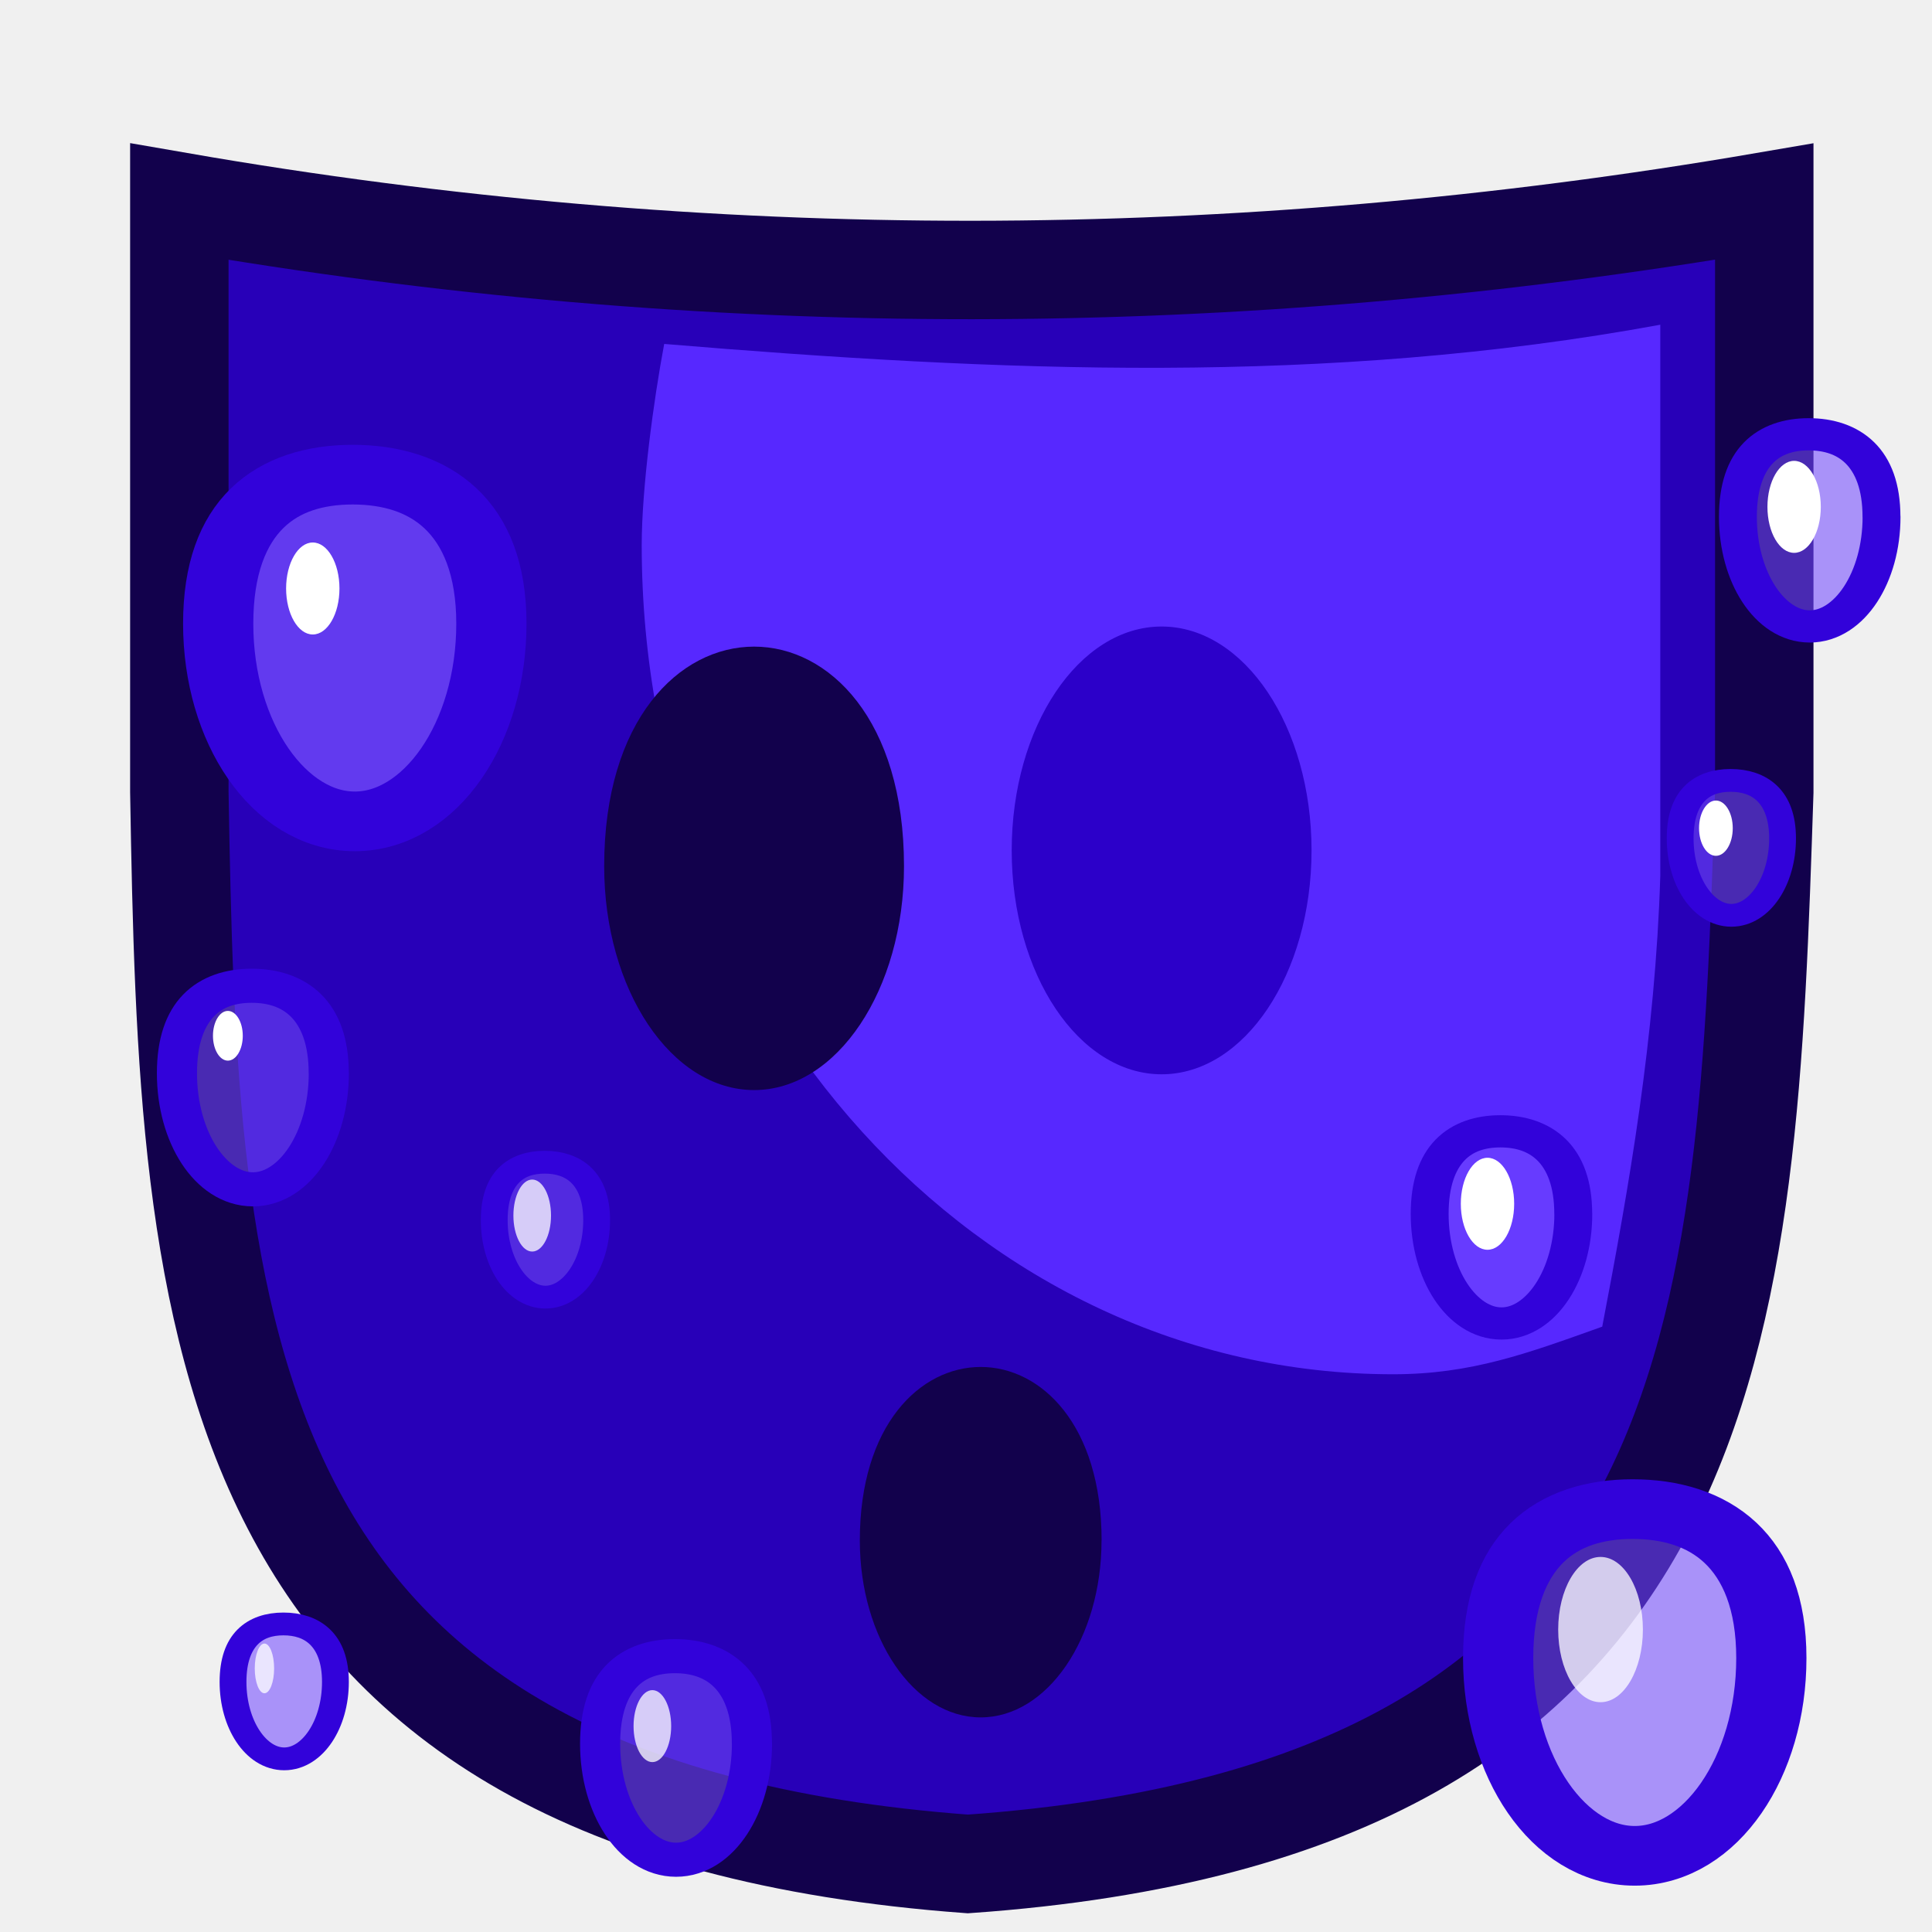
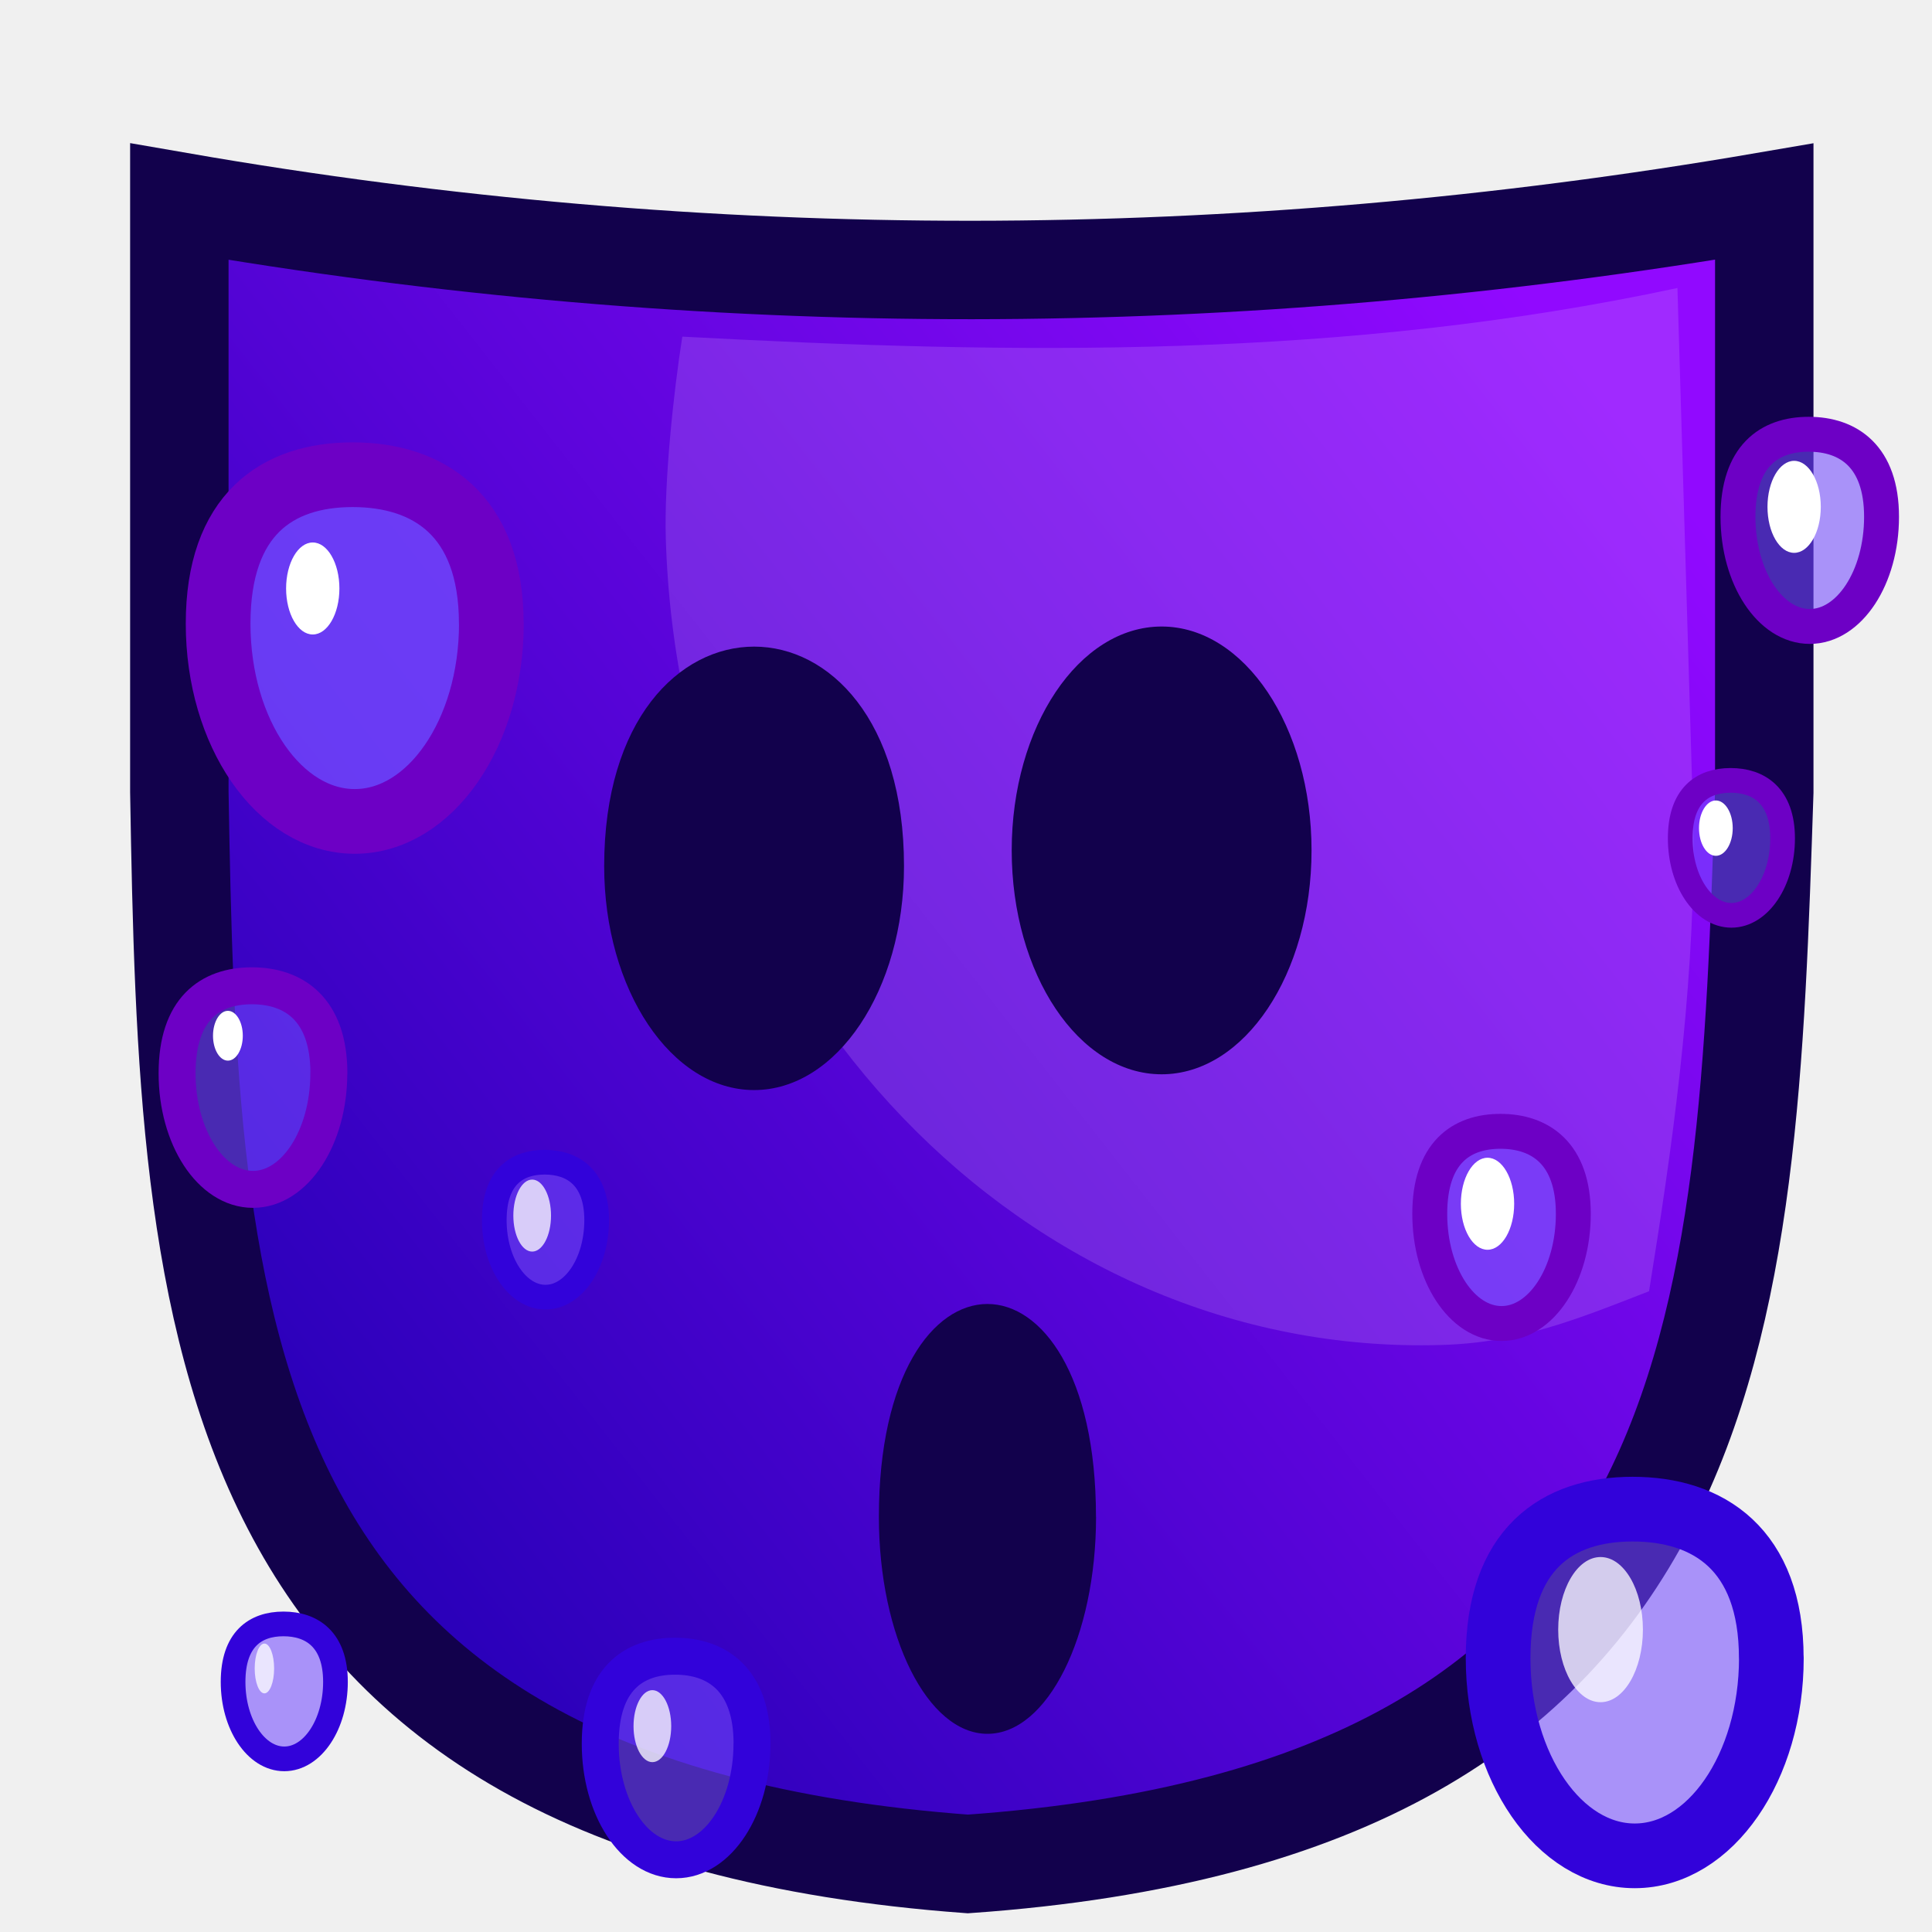
- <svg xmlns="http://www.w3.org/2000/svg" width="100" height="100" viewBox="0 0 26.458 26.458" version="1.1" id="svg1" xml:space="preserve">
+ <svg xmlns="http://www.w3.org/2000/svg" xmlns:xlink="http://www.w3.org/1999/xlink" width="100" height="100" viewBox="0 0 26.458 26.458" version="1.1" id="svg1" xml:space="preserve">
  <defs id="defs1">
+     <linearGradient id="linearGradient3">
+       <stop style="stop-color:#2800b8;stop-opacity:1;" offset="0" id="stop4" />
+       <stop style="stop-color:#9109ff;stop-opacity:1;" offset="1" id="stop5" />
+     </linearGradient>
    <linearGradient id="linearGradient13895">
      <stop style="stop-color:#000000;stop-opacity:1;" offset="0" id="stop13893" />
    </linearGradient>
    <filter style="color-interpolation-filters:sRGB" id="filter14269" x="-0.312" y="-0.296" width="1.623" height="1.592">
      <feGaussianBlur stdDeviation="0.205" result="blur" id="feGaussianBlur14263" />
      <feComposite in="SourceGraphic" in2="blur" operator="in" result="composite1" id="feComposite14265" />
      <feComposite in="composite1" in2="composite1" operator="in" result="composite2" id="feComposite14267" />
    </filter>
    <filter style="color-interpolation-filters:sRGB" id="filter14269-3" x="-0.312" y="-0.296" width="1.623" height="1.592">
      <feGaussianBlur stdDeviation="0.205" result="blur" id="feGaussianBlur14263-5" />
      <feComposite in="SourceGraphic" in2="blur" operator="in" result="composite1" id="feComposite14265-6" />
      <feComposite in="composite1" in2="composite1" operator="in" result="composite2" id="feComposite14267-2" />
    </filter>
    <filter style="color-interpolation-filters:sRGB" id="filter14269-35" x="-0.312" y="-0.296" width="1.623" height="1.592">
      <feGaussianBlur stdDeviation="0.205" result="blur" id="feGaussianBlur14263-6" />
      <feComposite in="SourceGraphic" in2="blur" operator="in" result="composite1" id="feComposite14265-2" />
      <feComposite in="composite1" in2="composite1" operator="in" result="composite2" id="feComposite14267-9" />
    </filter>
    <filter style="color-interpolation-filters:sRGB" id="filter14269-3-1" x="-0.312" y="-0.296" width="1.623" height="1.592">
      <feGaussianBlur stdDeviation="0.205" result="blur" id="feGaussianBlur14263-5-2" />
      <feComposite in="SourceGraphic" in2="blur" operator="in" result="composite1" id="feComposite14265-6-7" />
      <feComposite in="composite1" in2="composite1" operator="in" result="composite2" id="feComposite14267-2-0" />
    </filter>
    <filter style="color-interpolation-filters:sRGB;" id="filter14269-2" x="-0.312" y="-0.296" width="1.623" height="1.592">
      <feGaussianBlur stdDeviation="0.205" result="blur" id="feGaussianBlur14263-61" />
      <feComposite in="SourceGraphic" in2="blur" operator="in" result="composite1" id="feComposite14265-8" />
      <feComposite in="composite1" in2="composite1" operator="in" result="composite2" id="feComposite14267-7" />
    </filter>
+     <filter style="color-interpolation-filters:sRGB" id="filter14269-356" x="-0.312" y="-0.296" width="1.623" height="1.592">
+       <feGaussianBlur stdDeviation="0.205" result="blur" id="feGaussianBlur14263-2" />
+       <feComposite in="SourceGraphic" in2="blur" operator="in" result="composite1" id="feComposite14265-9" />
+       <feComposite in="composite1" in2="composite1" operator="in" result="composite2" id="feComposite14267-1" />
+     </filter>
+     <filter style="color-interpolation-filters:sRGB" id="filter14269-3-2" x="-0.312" y="-0.296" width="1.623" height="1.592">
+       <feGaussianBlur stdDeviation="0.205" result="blur" id="feGaussianBlur14263-5-7" />
+       <feComposite in="SourceGraphic" in2="blur" operator="in" result="composite1" id="feComposite14265-6-0" />
+       <feComposite in="composite1" in2="composite1" operator="in" result="composite2" id="feComposite14267-2-9" />
+     </filter>
+     <filter style="color-interpolation-filters:sRGB;" id="filter11" x="0" y="0" width="1.148" height="1.173">
+       <feFlood result="flood" in="SourceGraphic" flood-opacity="0.498" flood-color="rgb(0,0,0)" id="feFlood10" />
+       <feGaussianBlur result="blur" in="SourceGraphic" stdDeviation="0" id="feGaussianBlur10" />
+       <feOffset result="offset" in="blur" dx="3.344" dy="4.173" id="feOffset10" />
+       <feComposite result="comp1" operator="in" in="flood" in2="offset" id="feComposite10" />
+       <feComposite result="comp2" operator="atop" in="comp1" in2="comp1" id="feComposite11" />
+     </filter>
+     <filter style="color-interpolation-filters:sRGB;" id="filter22" x="-0.007" y="-0.084" width="1.014" height="1.168">
+       <feGaussianBlur stdDeviation="0.076 0.915" result="blur" id="feGaussianBlur22" />
+     </filter>
+     <filter style="color-interpolation-filters:sRGB;" id="filter14269-35-3" x="-0.312" y="-0.296" width="1.623" height="1.592">
+       <feGaussianBlur stdDeviation="0.205" result="blur" id="feGaussianBlur14263-6-6" />
+       <feComposite in="SourceGraphic" in2="blur" operator="in" result="composite1" id="feComposite14265-2-0" />
+       <feComposite in="composite1" in2="composite1" operator="in" result="composite2" id="feComposite14267-9-6" />
+     </filter>
+     <linearGradient xlink:href="#linearGradient3" id="linearGradient5" x1="4.782" y1="21.506" x2="23.26" y2="7.031" gradientUnits="userSpaceOnUse" />
  </defs>
  <g id="layer1">
-     <path id="path3" style="fill:#2800b8;fill-opacity:1;stroke:#12014c;stroke-width:1.348;stroke-dasharray:none;stroke-opacity:1" d="M 2.456,2.761 V 10.846 C 2.58,18.117 2.825,24.757 13.254,25.526 23.743,24.787 23.919,18.127 24.161,10.846 V 2.761 c -7.235,1.241 -14.47,1.256 -21.705,0 z" />
-     <path id="rect1" style="fill:#5728ff;fill-opacity:1;stroke:none;stroke-width:2.712;stroke-opacity:1" d="M 22.737,4.447 C 18.16,5.288 13.674,5.091 9.096,4.71 8.952,5.473 8.788,6.686 8.788,7.466 8.788,13.737 13.395,18.82 19.077,18.82 c 1.074,1.27e-4 1.844,-0.287 2.865,-0.652 0.367,-1.917 0.727,-3.963 0.795,-6.173 z" />
+     <path id="path3" style="fill:url(#linearGradient5);fill-opacity:1;stroke:#12014c;stroke-width:1.348;stroke-dasharray:none;stroke-opacity:1" d="M 2.456,2.761 V 10.846 C 2.58,18.117 2.825,24.757 13.254,25.526 23.743,24.787 23.919,18.127 24.161,10.846 V 2.761 c -7.235,1.241 -14.47,1.256 -21.705,0 z" />
+     <path id="rect1" style="fill:#dcb0ff;fill-opacity:0.199;stroke:none;stroke-width:2.712;stroke-opacity:1" d="M 22.972,3.944 C 18.421,4.92 13.931,4.856 9.344,4.61 9.223,5.378 9.094,6.595 9.118,7.374 9.303,13.642 14.058,18.587 19.738,18.419 c 1.073,-0.032 1.834,-0.342 2.845,-0.736 0.31,-1.927 0.609,-3.983 0.612,-6.194 z" />
    <path id="path7" style="fill:#12014c;stroke-width:0.665" d="m 12.38,11.862 c 0,1.693 -0.919,3.066 -2.053,3.066 -1.134,0 -2.053,-1.373 -2.053,-3.066 -1e-7,-4.009 4.106,-4.009 4.106,0 z" />
-     <ellipse style="fill:#2c00c9;fill-opacity:1;stroke:none;stroke-width:0.691;stroke-dasharray:none;stroke-opacity:1" id="ellipse5" cx="15.908" cy="11.646" rx="2.053" ry="3.066" />
-     <g id="g1" transform="matrix(0.953934,0,0,0.8106719,36.2784,5.601146)">
-       <path id="path3-2" style="fill:#734bff;fill-opacity:0.771;stroke:#3202da;stroke-width:1.008;stroke-linecap:round;stroke-linejoin:round" d="m -30.976,3.626 c 0,1.845 -0.878,3.34 -1.961,3.34 -1.083,0 -1.961,-1.495 -1.961,-3.34 -1e-6,-1.845 0.848,-2.517 1.931,-2.517 1.083,0 1.991,0.672 1.991,2.517 z" />
-       <path id="path4" style="fill:#734bff;fill-opacity:0.57;stroke:#3202da;stroke-width:1.008;stroke-linecap:round;stroke-linejoin:round" d="m -12.601,21.101 c 0,1.845 -0.878,3.34 -1.961,3.34 -1.083,0 -1.961,-1.495 -1.961,-3.34 -2e-6,-1.845 0.848,-2.517 1.931,-2.517 1.083,0 1.991,0.672 1.991,2.517 z" />
-       <path id="path5" style="fill:#734bff;fill-opacity:0.57;stroke:#3202da;stroke-width:0.544;stroke-linecap:round;stroke-linejoin:round" d="m -15.444,13.597 c 0,1.022 -0.461,1.851 -1.031,1.851 -0.569,0 -1.031,-0.829 -1.031,-1.851 -1e-6,-1.022 0.446,-1.395 1.015,-1.395 0.569,0 1.046,0.372 1.046,1.395 z" />
-       <path id="path6" style="fill:#734bff;fill-opacity:0.57;stroke:#3202da;stroke-width:0.544;stroke-linecap:round;stroke-linejoin:round" d="m -11.019,1.822 c 0,1.022 -0.461,1.851 -1.031,1.851 -0.569,0 -1.031,-0.829 -1.031,-1.851 -10e-7,-1.022 0.446,-1.395 1.015,-1.395 0.569,0 1.046,0.372 1.046,1.395 z" />
-       <path id="path9" style="fill:#734bff;fill-opacity:0.57;stroke:#3202da;stroke-width:0.576;stroke-linecap:round;stroke-linejoin:round" d="m -27.235,22.546 c 0,1.083 -0.488,1.961 -1.09,1.961 -0.602,0 -1.09,-0.878 -1.09,-1.961 -10e-7,-1.083 0.471,-1.478 1.073,-1.478 0.602,0 1.106,0.394 1.106,1.478 z" />
-       <path id="path11" style="fill:#734bff;fill-opacity:0.57;stroke:#3202da;stroke-width:0.576;stroke-linecap:round;stroke-linejoin:round" d="m -33.31,11.221 c 0,1.083 -0.488,1.961 -1.09,1.961 -0.602,0 -1.09,-0.878 -1.09,-1.961 -1e-6,-1.083 0.471,-1.478 1.073,-1.478 0.602,0 1.106,0.394 1.106,1.478 z" />
-       <path id="path12" style="fill:#734bff;fill-opacity:0.57;stroke:#3202da;stroke-width:0.385;stroke-linecap:round;stroke-linejoin:round" d="m -33.215,21.503 c 0,0.718 -0.329,1.3 -0.735,1.3 -0.406,0 -0.735,-0.582 -0.735,-1.3 -10e-7,-0.718 0.318,-0.979 0.724,-0.979 0.406,0 0.746,0.261 0.746,0.979 z" />
-       <path id="path13" style="fill:#734bff;fill-opacity:0.57;stroke:#3202da;stroke-width:0.385;stroke-linecap:round;stroke-linejoin:round" d="m -29.465,13.703 c 0,0.718 -0.329,1.3 -0.735,1.3 -0.406,0 -0.735,-0.582 -0.735,-1.3 -1e-6,-0.718 0.318,-0.979 0.724,-0.979 0.406,0 0.746,0.261 0.746,0.979 z" />
-       <path id="path14" style="fill:#734bff;fill-opacity:0.57;stroke:#3202da;stroke-width:0.385;stroke-linecap:round;stroke-linejoin:round" d="m -12.44,7.253 c 0,0.718 -0.329,1.3 -0.735,1.3 -0.406,0 -0.735,-0.582 -0.735,-1.3 -1e-6,-0.718 0.318,-0.979 0.724,-0.979 0.406,0 0.746,0.261 0.746,0.979 z" />
-       <ellipse style="fill:#ffffff;fill-opacity:1;stroke:none;stroke-width:0.144;stroke-dasharray:none;stroke-opacity:1" id="ellipse14" cx="-33.54" cy="3.032" rx="0.383" ry="0.777" />
-       <ellipse style="fill:#ffffff;fill-opacity:1;stroke:none;stroke-width:0.08;stroke-dasharray:none;stroke-opacity:1" id="ellipse15" cx="-34.759" cy="10.588" rx="0.214" ry="0.42" />
-       <ellipse style="fill:#ffffff;fill-opacity:0.758;stroke:none;stroke-width:0.229;stroke-dasharray:none;stroke-opacity:1" id="ellipse16" cx="-15.053" cy="20.619" rx="0.608" ry="1.227" />
-       <ellipse style="fill:#ffffff;fill-opacity:1;stroke:none;stroke-width:0.144;stroke-dasharray:none;stroke-opacity:1" id="ellipse17" cx="-16.676" cy="13.426" rx="0.383" ry="0.777" />
-       <ellipse style="fill:#ffffff;fill-opacity:1;stroke:none;stroke-width:0.144;stroke-dasharray:none;stroke-opacity:1" id="ellipse18" cx="-12.274" cy="1.653" rx="0.383" ry="0.777" />
-       <ellipse style="fill:#ffffff;fill-opacity:1;stroke:none;stroke-width:0.089;stroke-dasharray:none;stroke-opacity:1" id="ellipse19" cx="-13.397" cy="7.081" rx="0.242" ry="0.467" />
-       <ellipse style="fill:#ffffff;fill-opacity:0.758;stroke:none;stroke-width:0.107;stroke-dasharray:none;stroke-opacity:1" id="ellipse20" cx="-30.39" cy="13.625" rx="0.27" ry="0.608" />
-       <ellipse style="fill:#ffffff;fill-opacity:0.758;stroke:none;stroke-width:0.107;stroke-dasharray:none;stroke-opacity:1" id="ellipse21" cx="-28.665" cy="22.25" rx="0.27" ry="0.608" />
-       <ellipse style="fill:#ffffff;fill-opacity:0.758;stroke:none;stroke-width:0.064;stroke-dasharray:none;stroke-opacity:1" id="ellipse22" cx="-34.234" cy="21.275" rx="0.139" ry="0.42" />
-     </g>
-     <path id="path1" style="fill:#12014c;stroke-width:0.531" d="m 15.085,21.096 c 0,1.338 -0.741,2.423 -1.655,2.423 -0.914,0 -1.655,-1.085 -1.655,-2.423 0,-3.168 3.311,-3.168 3.311,0 z" />
+     <ellipse style="fill:#12014c;fill-opacity:1;stroke:none;stroke-width:0.691;stroke-dasharray:none;stroke-opacity:1" id="ellipse5" cx="15.908" cy="11.646" rx="2.053" ry="3.066" />
+     <path id="path3-2" style="fill:#734bff;fill-opacity:0.771;stroke:#6d00c5;stroke-width:0.886;stroke-linecap:round;stroke-linejoin:round;stroke-opacity:1" d="m 6.729,8.541 c 0,1.495 -0.838,2.708 -1.871,2.708 -1.033,0 -1.871,-1.212 -1.871,-2.708 -1e-6,-1.495 0.809,-2.04 1.842,-2.04 1.033,0 1.899,0.545 1.899,2.04 z" />
+     <path id="path4" style="fill:#734bff;fill-opacity:0.57;stroke:#3202da;stroke-width:0.886;stroke-linecap:round;stroke-linejoin:round" d="m 24.258,22.707 c 0,1.495 -0.838,2.708 -1.871,2.708 -1.033,0 -1.871,-1.212 -1.871,-2.708 -2e-6,-1.495 0.809,-2.04 1.842,-2.04 1.033,0 1.899,0.545 1.899,2.04 z" />
+     <path id="path5" style="fill:#734bff;fill-opacity:0.57;stroke:#6d00c5;stroke-width:0.478;stroke-linecap:round;stroke-linejoin:round;stroke-opacity:1" d="m 21.546,16.624 c 0,0.829 -0.44,1.501 -0.983,1.501 -0.543,0 -0.983,-0.672 -0.983,-1.501 -1e-6,-0.829 0.425,-1.131 0.968,-1.131 0.543,0 0.998,0.302 0.998,1.131 z" />
+     <path id="path6" style="fill:#734bff;fill-opacity:0.57;stroke:#6d00c5;stroke-width:0.478;stroke-linecap:round;stroke-linejoin:round;stroke-opacity:1" d="m 25.767,7.078 c 0,0.829 -0.44,1.501 -0.983,1.501 -0.543,0 -0.983,-0.672 -0.983,-1.501 -1e-6,-0.829 0.425,-1.131 0.968,-1.131 0.543,0 0.998,0.302 0.998,1.131 z" />
+     <path id="path9" style="fill:#734bff;fill-opacity:0.57;stroke:#3202da;stroke-width:0.506;stroke-linecap:round;stroke-linejoin:round" d="m 10.298,23.879 c 0,0.878 -0.465,1.59 -1.039,1.59 -0.574,0 -1.039,-0.712 -1.039,-1.59 -10e-7,-0.878 0.45,-1.198 1.024,-1.198 0.574,0 1.055,0.32 1.055,1.198 z" />
+     <path id="path11" style="fill:#734bff;fill-opacity:0.57;stroke:#6d00c5;stroke-width:0.506;stroke-linecap:round;stroke-linejoin:round;stroke-opacity:1" d="m 4.503,14.698 c 0,0.878 -0.465,1.59 -1.039,1.59 -0.574,0 -1.039,-0.712 -1.039,-1.59 -10e-7,-0.878 0.45,-1.198 1.024,-1.198 0.574,0 1.055,0.32 1.055,1.198 z" />
+     <path id="path12" style="fill:#734bff;fill-opacity:0.57;stroke:#3202da;stroke-width:0.338;stroke-linecap:round;stroke-linejoin:round" d="m 4.594,23.033 c 0,0.582 -0.314,1.054 -0.701,1.054 -0.387,0 -0.701,-0.472 -0.701,-1.054 -1e-6,-0.582 0.303,-0.794 0.69,-0.794 0.387,0 0.712,0.212 0.712,0.794 z" />
+     <path id="path13" style="fill:#734bff;fill-opacity:0.57;stroke:#3202da;stroke-width:0.338;stroke-linecap:round;stroke-linejoin:round" d="m 8.171,16.71 c 0,0.582 -0.314,1.054 -0.701,1.054 -0.387,0 -0.701,-0.472 -0.701,-1.054 -9e-7,-0.582 0.303,-0.794 0.69,-0.794 0.387,0 0.712,0.212 0.712,0.794 z" />
+     <path id="path14" style="fill:#734bff;fill-opacity:0.57;stroke:#6d00c5;stroke-width:0.338;stroke-linecap:round;stroke-linejoin:round;stroke-opacity:1" d="m 24.412,11.481 c 0,0.582 -0.314,1.054 -0.701,1.054 -0.387,0 -0.701,-0.472 -0.701,-1.054 -1e-6,-0.582 0.303,-0.794 0.69,-0.794 0.387,0 0.712,0.212 0.712,0.794 z" />
+     <ellipse style="fill:#ffffff;fill-opacity:1;stroke:none;stroke-width:0.127;stroke-dasharray:none;stroke-opacity:1" id="ellipse14" cx="4.283" cy="8.059" rx="0.365" ry="0.63" />
+     <ellipse style="fill:#ffffff;fill-opacity:1;stroke:none;stroke-width:0.07;stroke-dasharray:none;stroke-opacity:1" id="ellipse15" cx="3.121" cy="14.184" rx="0.204" ry="0.341" />
+     <ellipse style="fill:#ffffff;fill-opacity:0.758;stroke:none;stroke-width:0.201;stroke-dasharray:none;stroke-opacity:1" id="ellipse16" cx="21.919" cy="22.317" rx="0.58" ry="0.994" />
+     <ellipse style="fill:#ffffff;fill-opacity:1;stroke:none;stroke-width:0.127;stroke-dasharray:none;stroke-opacity:1" id="ellipse17" cx="20.371" cy="16.485" rx="0.365" ry="0.63" />
+     <ellipse style="fill:#ffffff;fill-opacity:1;stroke:none;stroke-width:0.127;stroke-dasharray:none;stroke-opacity:1" id="ellipse18" cx="24.57" cy="6.941" rx="0.365" ry="0.63" />
+     <ellipse style="fill:#ffffff;fill-opacity:1;stroke:none;stroke-width:0.078;stroke-dasharray:none;stroke-opacity:1" id="ellipse19" cx="23.498" cy="11.341" rx="0.231" ry="0.379" />
+     <ellipse style="fill:#ffffff;fill-opacity:0.758;stroke:none;stroke-width:0.094;stroke-dasharray:none;stroke-opacity:1" id="ellipse20" cx="7.288" cy="16.647" rx="0.258" ry="0.493" />
+     <ellipse style="fill:#ffffff;fill-opacity:0.758;stroke:none;stroke-width:0.094;stroke-dasharray:none;stroke-opacity:1" id="ellipse21" cx="8.934" cy="23.639" rx="0.258" ry="0.493" />
+     <ellipse style="fill:#ffffff;fill-opacity:0.758;stroke:none;stroke-width:0.056;stroke-dasharray:none;stroke-opacity:1" id="ellipse22" cx="3.621" cy="22.849" rx="0.133" ry="0.341" />
+     <path id="path1" style="fill:#12014c;stroke-width:0.557" d="m 15.01,20.772 c 0,1.641 -0.666,2.972 -1.487,2.972 -0.821,0 -1.487,-1.331 -1.487,-2.972 0,-3.886 2.973,-3.886 2.973,0 z" />
+     <g id="layer1-2" transform="translate(31.73293,0.1054234)" />
  </g>
</svg>
